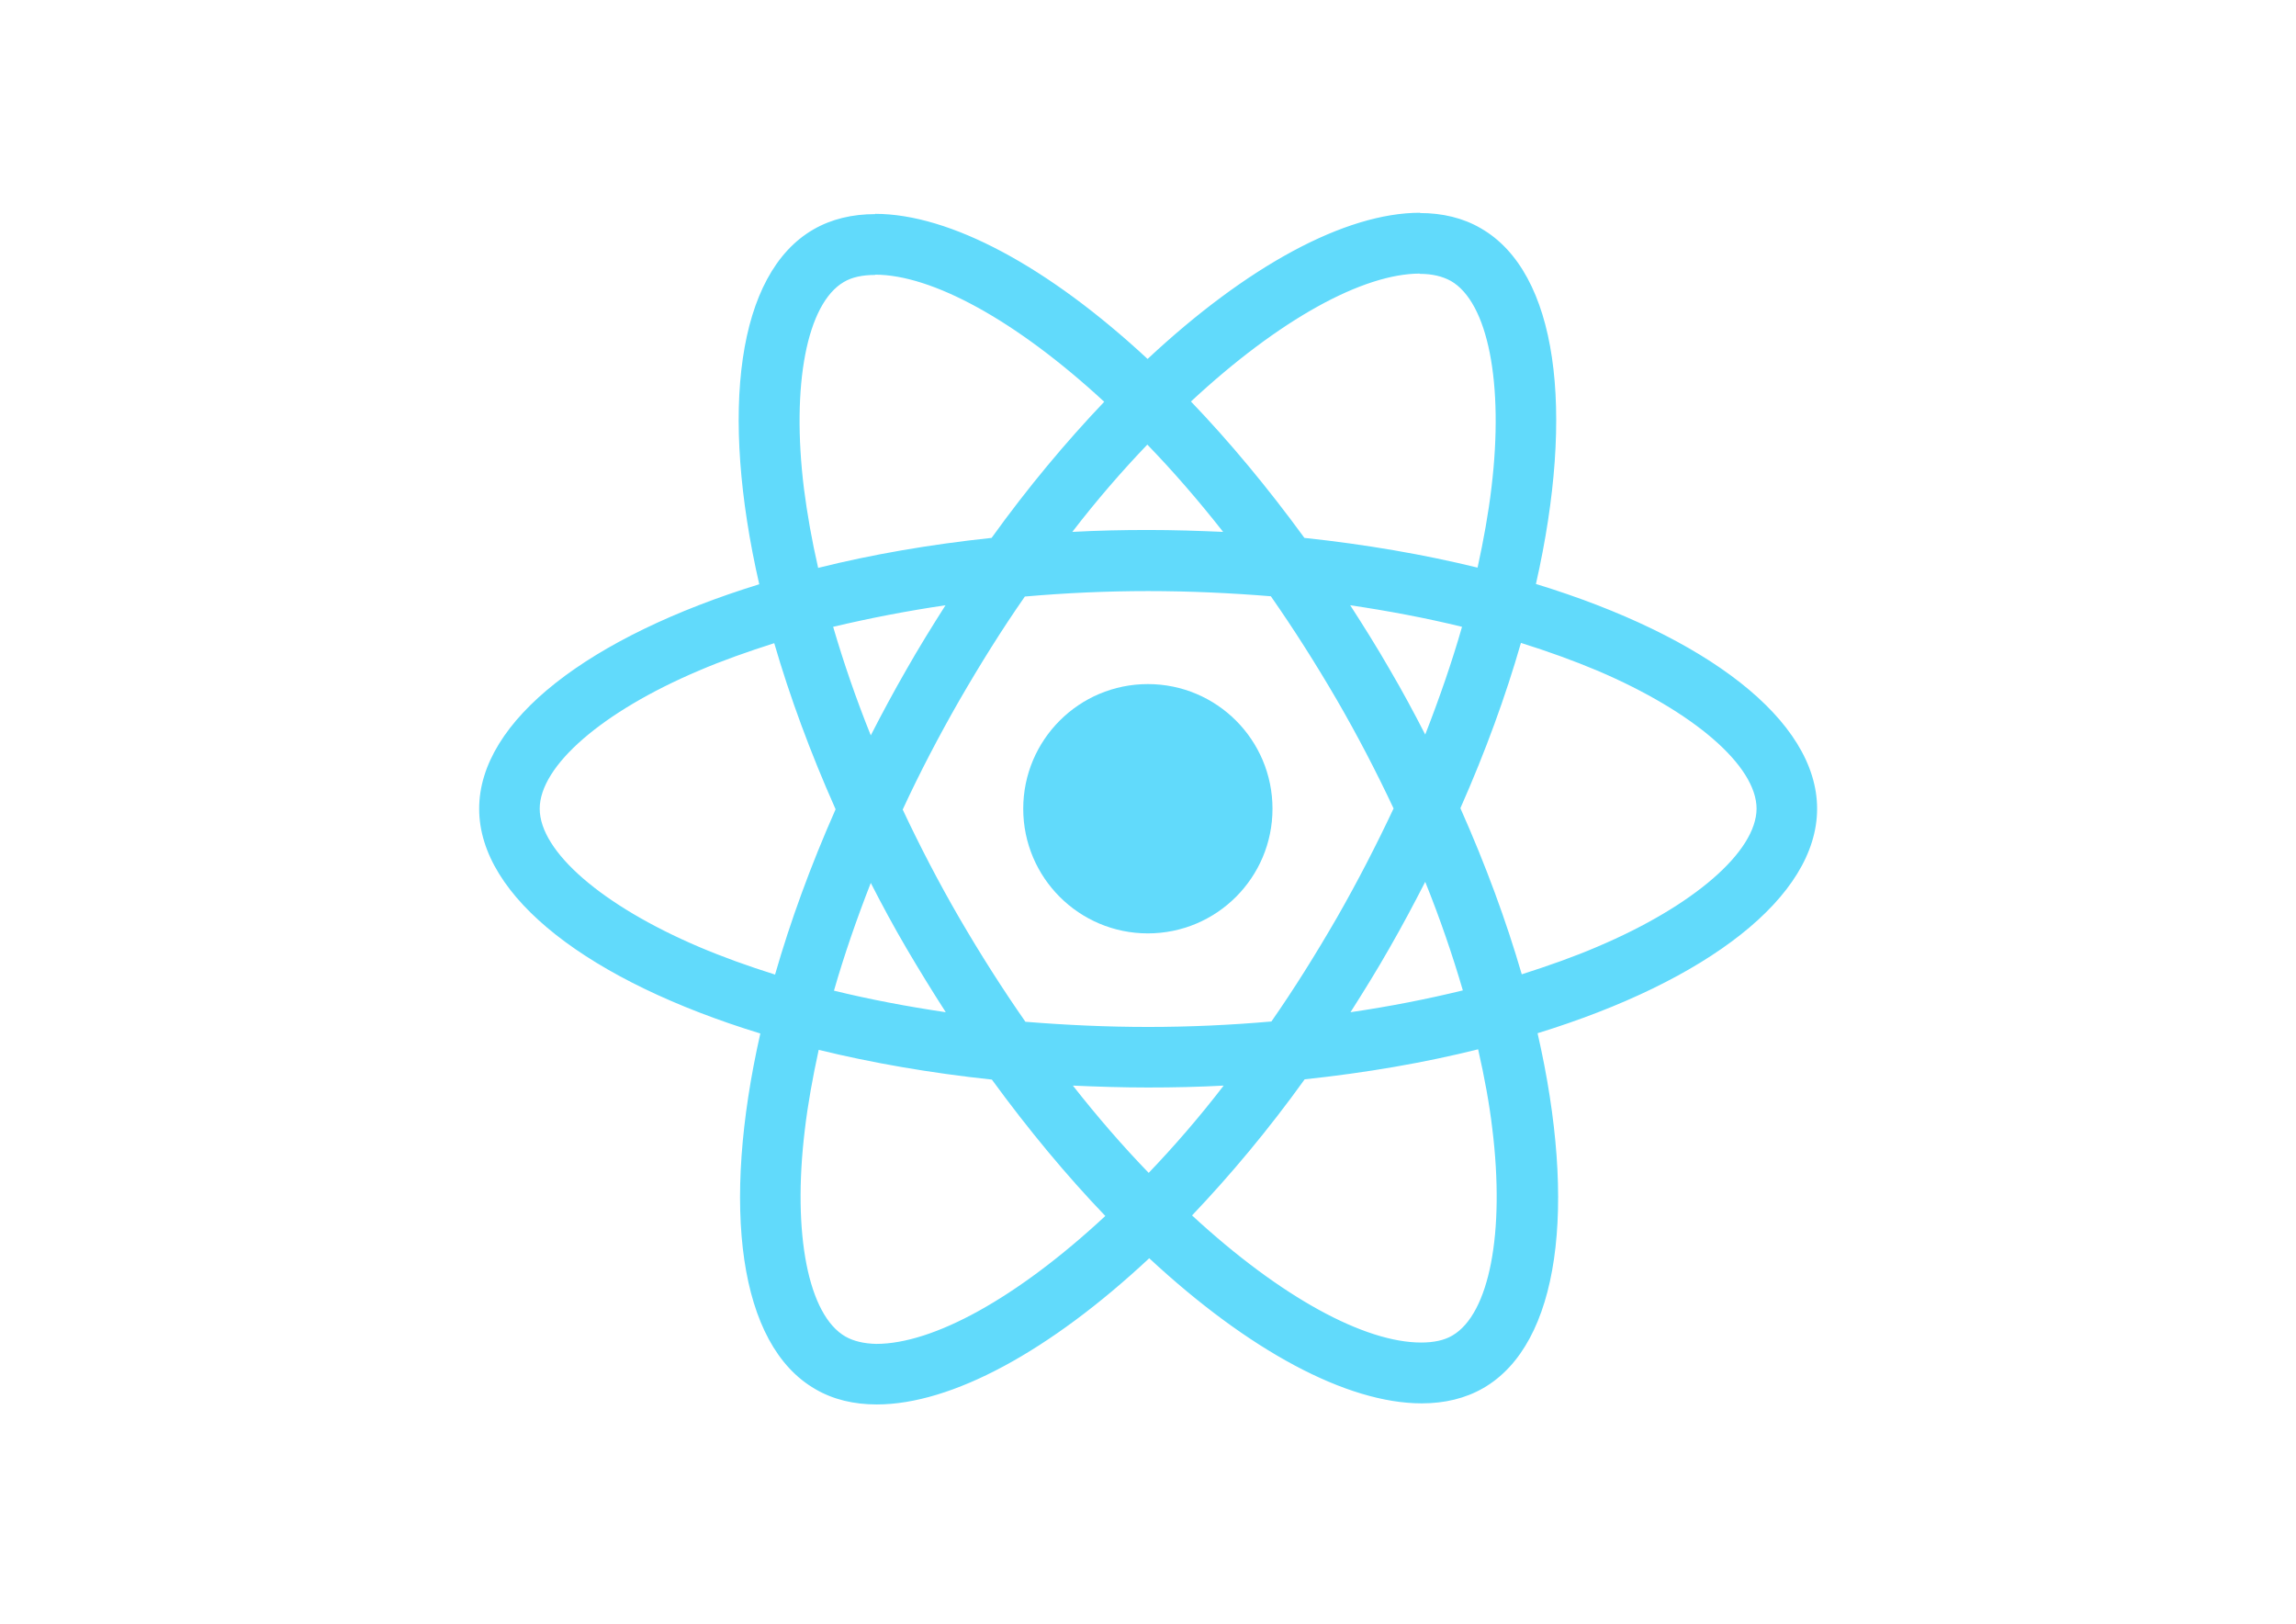
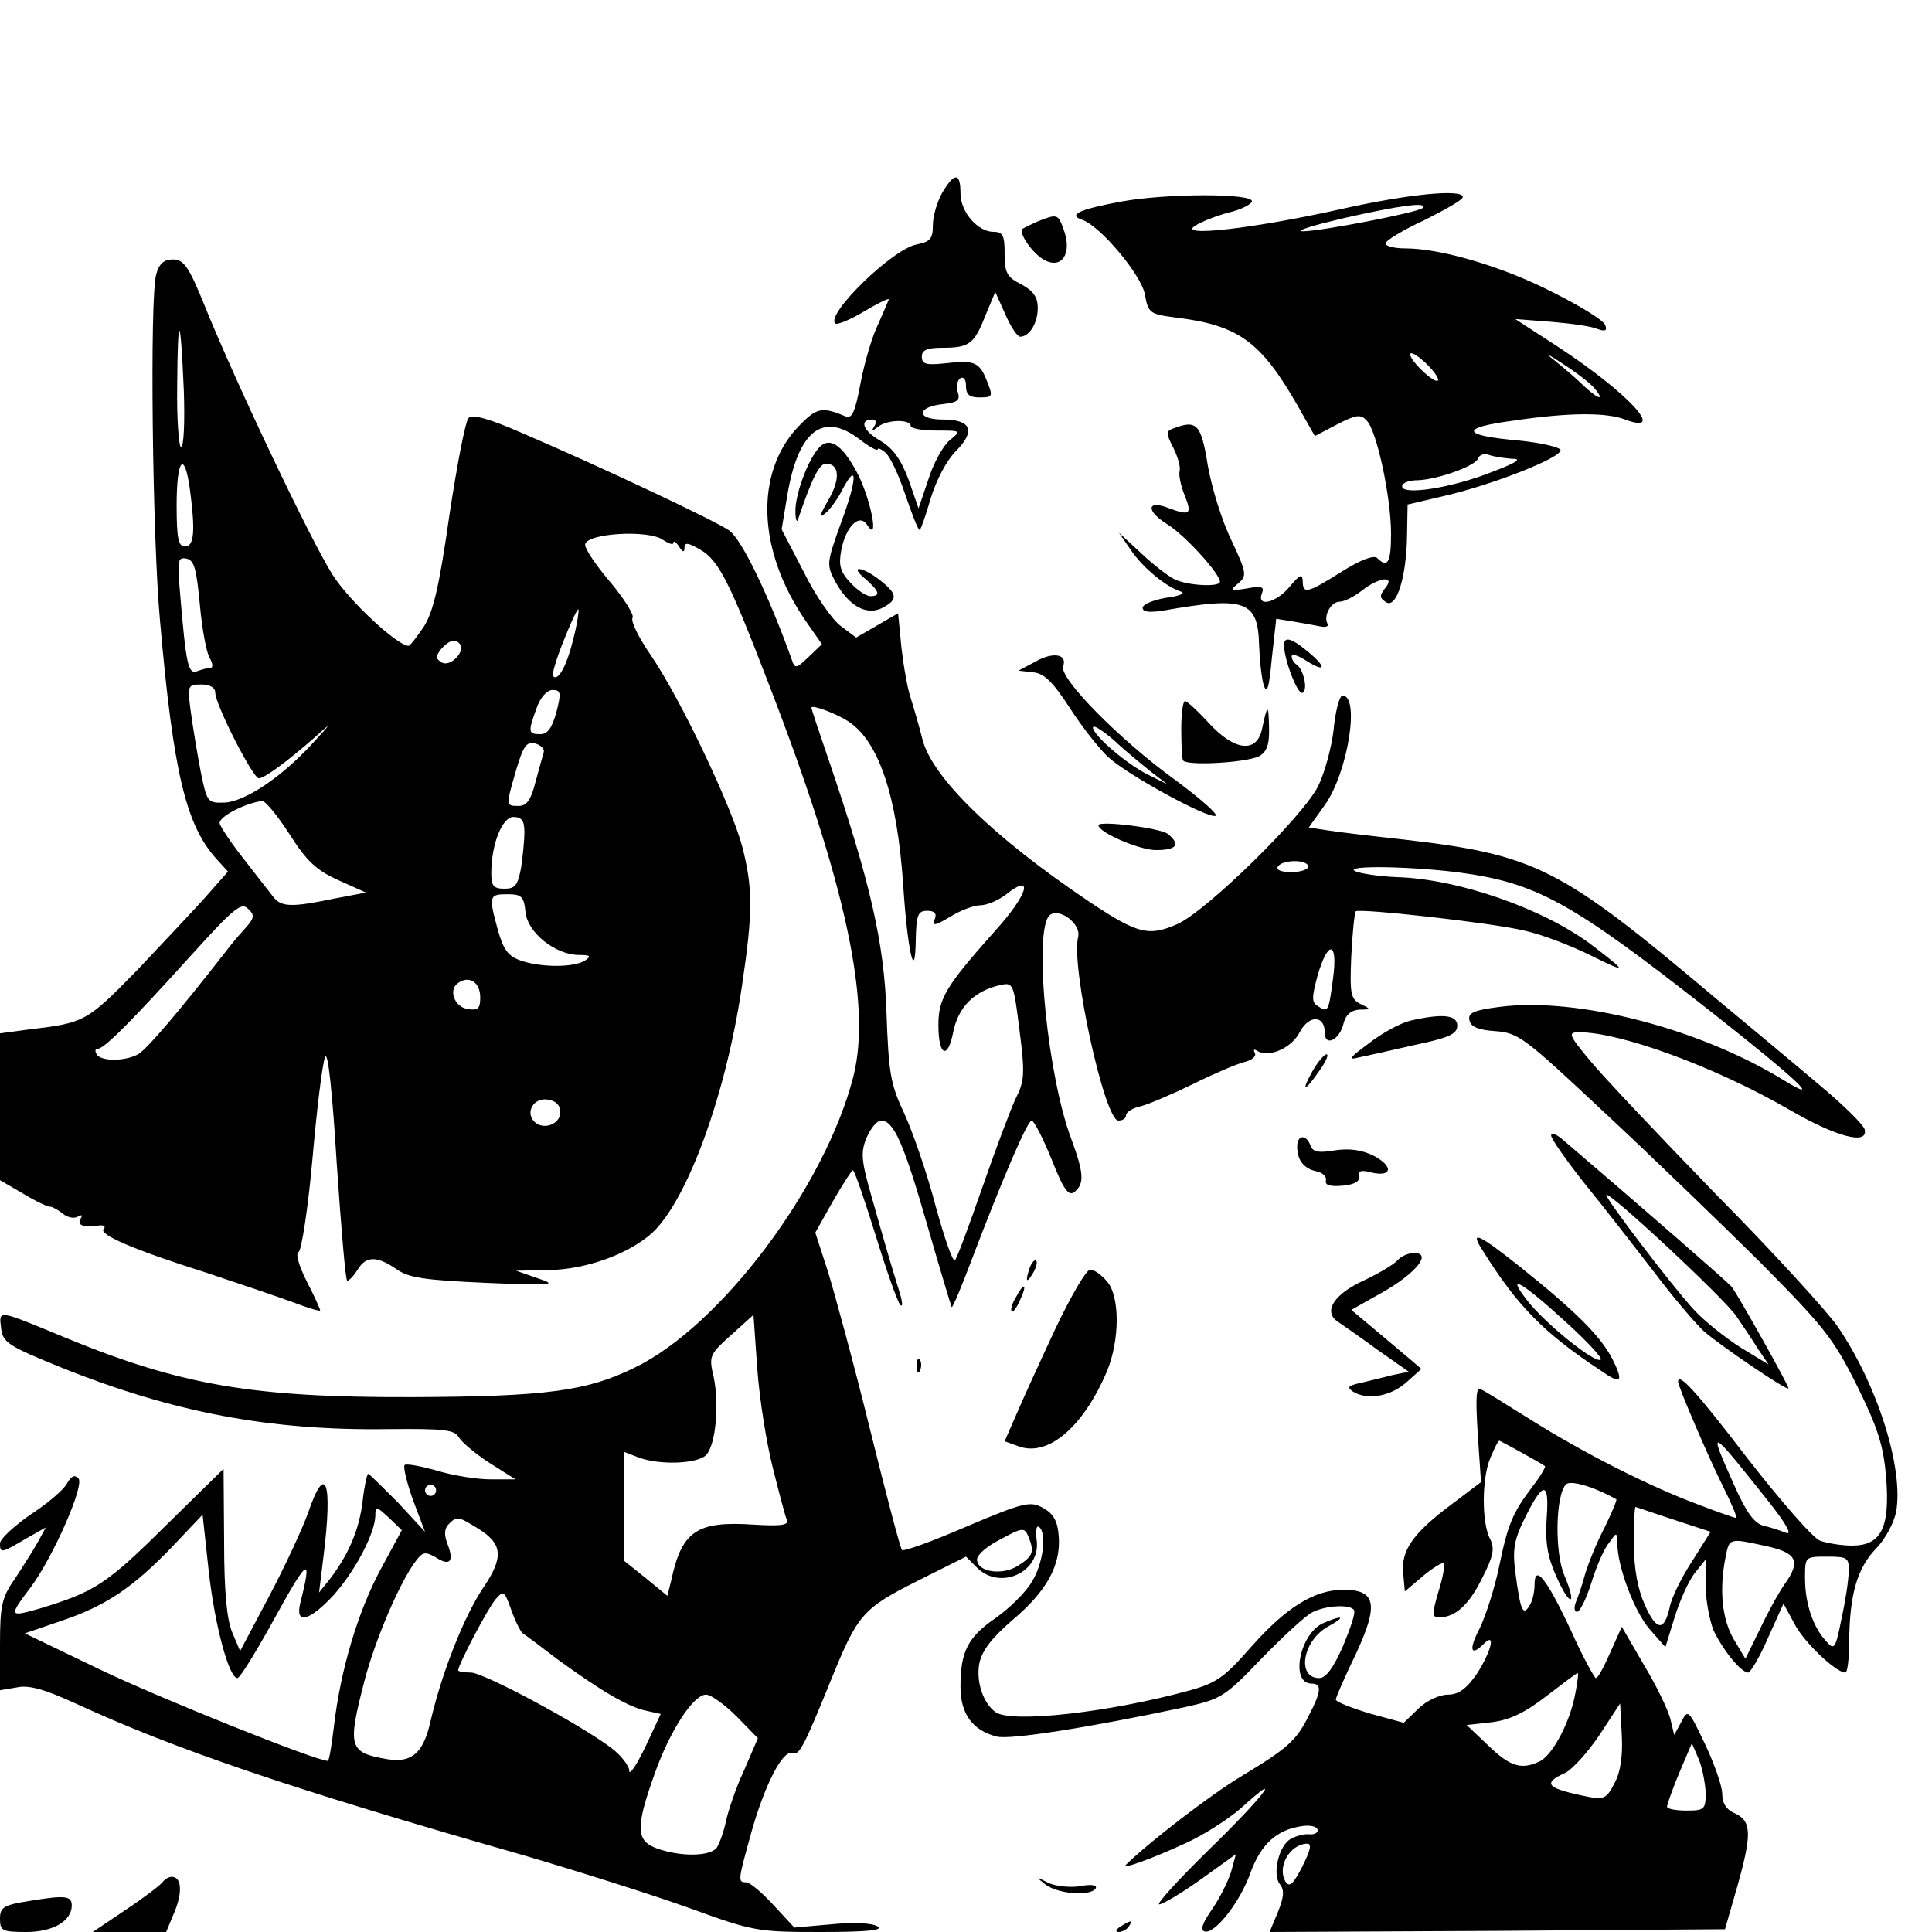
- <svg xmlns="http://www.w3.org/2000/svg" viewBox="0 0 841.9 595.3">
-   <g fill="#61DAFB">
-     <path d="M666.3 296.5c0-32.5-40.7-63.3-103.1-82.4 14.4-63.6 8-114.2-20.2-130.4-6.5-3.8-14.1-5.6-22.4-5.6v22.3c4.6 0 8.3.9 11.4 2.6 13.6 7.8 19.5 37.5 14.9 75.7-1.1 9.4-2.9 19.3-5.1 29.4-19.6-4.8-41-8.5-63.5-10.9-13.5-18.5-27.5-35.3-41.6-50 32.6-30.3 63.2-46.9 84-46.9V78c-27.5 0-63.5 19.6-99.9 53.6-36.4-33.8-72.4-53.2-99.9-53.2v22.3c20.7 0 51.4 16.5 84 46.6-14 14.7-28 31.4-41.3 49.9-22.6 2.4-44 6.1-63.6 11-2.3-10-4-19.7-5.2-29-4.7-38.2 1.1-67.9 14.6-75.8 3-1.8 6.9-2.6 11.5-2.6V78.5c-8.4 0-16 1.8-22.6 5.6-28.1 16.2-34.4 66.7-19.9 130.1-62.2 19.2-102.7 49.9-102.7 82.3 0 32.5 40.7 63.3 103.1 82.4-14.4 63.6-8 114.2 20.2 130.4 6.5 3.8 14.1 5.6 22.5 5.6 27.5 0 63.5-19.6 99.9-53.6 36.4 33.8 72.4 53.2 99.9 53.2 8.4 0 16-1.8 22.6-5.6 28.1-16.2 34.4-66.7 19.9-130.1 62-19.1 102.5-49.9 102.5-82.3zm-130.2-66.7c-3.7 12.9-8.3 26.2-13.5 39.5-4.1-8-8.4-16-13.1-24-4.6-8-9.5-15.8-14.4-23.4 14.2 2.1 27.9 4.7 41 7.9zm-45.8 106.5c-7.8 13.5-15.8 26.3-24.1 38.2-14.9 1.3-30 2-45.2 2-15.1 0-30.2-.7-45-1.9-8.3-11.9-16.4-24.6-24.2-38-7.6-13.1-14.5-26.4-20.8-39.8 6.2-13.4 13.2-26.8 20.7-39.9 7.8-13.5 15.8-26.3 24.1-38.2 14.9-1.3 30-2 45.2-2 15.1 0 30.2.7 45 1.9 8.3 11.9 16.4 24.6 24.2 38 7.6 13.1 14.5 26.4 20.8 39.8-6.3 13.4-13.2 26.8-20.7 39.9zm32.3-13c5.4 13.4 10 26.8 13.8 39.8-13.1 3.2-26.9 5.9-41.2 8 4.9-7.7 9.8-15.6 14.4-23.7 4.6-8 8.9-16.1 13-24.1zM421.2 430c-9.3-9.6-18.6-20.3-27.8-32 9 .4 18.2.7 27.5.7 9.4 0 18.7-.2 27.8-.7-9 11.7-18.3 22.4-27.5 32zm-74.4-58.9c-14.2-2.1-27.9-4.7-41-7.9 3.7-12.9 8.3-26.2 13.5-39.5 4.1 8 8.4 16 13.1 24 4.7 8 9.5 15.8 14.4 23.4zM420.7 163c9.3 9.6 18.6 20.3 27.8 32-9-.4-18.2-.7-27.5-.7-9.4 0-18.7.2-27.8.7 9-11.7 18.3-22.4 27.5-32zm-74 58.9c-4.9 7.7-9.8 15.6-14.4 23.7-4.6 8-8.9 16-13 24-5.4-13.4-10-26.8-13.8-39.8 13.1-3.1 26.9-5.8 41.2-7.9zm-90.5 125.2c-35.4-15.1-58.3-34.9-58.3-50.6 0-15.7 22.9-35.6 58.3-50.6 8.6-3.7 18-7 27.7-10.1 5.7 19.6 13.2 40 22.5 60.9-9.2 20.8-16.6 41.1-22.2 60.6-9.9-3.1-19.3-6.5-28-10.2zM310 490c-13.6-7.8-19.5-37.5-14.9-75.7 1.1-9.4 2.9-19.3 5.1-29.4 19.6 4.8 41 8.5 63.5 10.9 13.5 18.5 27.5 35.3 41.6 50-32.6 30.3-63.2 46.9-84 46.9-4.5-.1-8.3-1-11.3-2.7zm237.2-76.2c4.7 38.2-1.1 67.9-14.6 75.8-3 1.8-6.9 2.6-11.5 2.6-20.7 0-51.4-16.5-84-46.6 14-14.7 28-31.4 41.3-49.9 22.6-2.4 44-6.1 63.6-11 2.3 10.1 4.1 19.8 5.2 29.1zm38.5-66.7c-8.6 3.7-18 7-27.7 10.1-5.7-19.6-13.2-40-22.5-60.9 9.2-20.8 16.6-41.1 22.2-60.6 9.9 3.1 19.3 6.5 28.1 10.2 35.4 15.1 58.3 34.9 58.3 50.6-.1 15.7-23 35.6-58.4 50.6zM320.8 78.4z" />
-     <circle cx="420.9" cy="296.5" r="45.7" />
-     <path d="M520.5 78.1z" />
+ <svg xmlns="http://www.w3.org/2000/svg" version="1.0" width="350pt" height="350pt" viewBox="0 0 350 350" preserveAspectRatio="xMidYMid meet">
+   <g transform="translate(0,350) scale(0.1,-0.1)" fill="#000000" stroke="none">
+     <path d="M1707 3151 c-9 -16 -17 -42 -17 -59 0 -25 -5 -30 -30 -35 -44 -9 -164 -126 -147 -143 3 -3 26 6 51 21 25 15 46 25 46 23 0 -2 -9 -22 -19 -45 -11 -22 -25 -70 -32 -107 -10 -54 -16 -66 -28 -60 -43 18 -52 15 -85 -19 -79 -84 -74 -224 13 -351 l30 -43 -24 -23 c-23 -22 -25 -22 -31 -4 -40 112 -90 217 -113 233 -28 19 -232 115 -374 176 -59 26 -91 35 -98 28 -6 -6 -21 -85 -35 -177 -18 -127 -29 -174 -46 -201 -13 -19 -25 -35 -28 -35 -21 1 -107 81 -137 128 -38 59 -174 344 -233 490 -28 69 -37 82 -57 82 -16 0 -25 -8 -30 -27 -12 -41 -7 -480 7 -629 24 -274 47 -370 103 -431 l20 -22 -38 -43 c-21 -24 -78 -84 -126 -135 -92 -94 -95 -96 -197 -108 l-52 -7 0 -133 0 -133 43 -25 c23 -14 45 -24 48 -23 3 0 13 -5 22 -12 9 -8 22 -10 28 -6 8 4 9 3 5 -4 -7 -12 5 -16 34 -12 8 1 12 -2 8 -6 -11 -10 54 -38 187 -80 60 -20 131 -44 158 -54 26 -10 47 -16 47 -14 0 3 -11 27 -25 54 -14 28 -20 50 -14 52 5 2 17 78 25 168 8 91 18 174 23 185 5 12 13 -61 21 -192 8 -117 16 -213 19 -213 4 0 12 9 19 20 15 25 35 25 70 1 22 -16 51 -20 162 -25 122 -5 131 -4 95 8 l-40 14 57 1 c70 1 146 29 189 67 64 59 134 250 163 447 20 134 20 177 1 252 -19 73 -112 269 -166 348 -22 32 -37 62 -33 68 3 5 -15 34 -40 64 -25 29 -46 60 -46 68 0 21 115 28 141 9 11 -7 19 -10 19 -5 0 4 5 1 10 -7 7 -11 10 -11 10 -2 0 10 7 9 29 -4 33 -19 53 -59 124 -244 140 -362 186 -579 153 -710 -51 -200 -241 -453 -397 -528 -86 -42 -159 -52 -400 -53 -289 -1 -420 21 -629 107 -126 52 -122 52 -118 18 3 -26 12 -32 108 -71 204 -82 379 -115 593 -112 104 1 121 -1 129 -16 6 -9 31 -30 56 -46 l46 -29 -45 0 c-25 0 -69 7 -98 16 -29 8 -55 13 -58 10 -3 -3 4 -32 15 -63 l22 -58 -49 53 c-28 28 -52 52 -54 52 -2 0 -7 -22 -10 -49 -6 -52 -26 -98 -59 -141 l-20 -25 8 65 c17 136 4 173 -28 79 -10 -28 -41 -95 -70 -150 l-53 -100 -14 33 c-10 23 -15 74 -15 165 l-1 132 -106 -104 c-106 -105 -128 -119 -227 -149 -56 -16 -57 -15 -16 39 40 54 98 185 86 197 -7 7 -13 4 -21 -10 -6 -11 -35 -36 -66 -56 -30 -21 -55 -44 -55 -52 0 -18 2 -18 46 8 l37 21 -13 -24 c-7 -13 -26 -43 -41 -66 -26 -37 -29 -50 -29 -124 l0 -81 30 5 c22 5 50 -3 107 -29 180 -83 388 -154 808 -274 99 -29 235 -72 302 -96 118 -43 125 -44 240 -44 83 0 114 3 103 10 -9 6 -42 8 -83 4 l-68 -6 -38 41 c-21 23 -43 41 -49 41 -16 0 -15 3 9 90 24 86 57 150 74 144 13 -5 21 11 71 134 48 118 57 128 156 178 l88 44 20 -20 c42 -42 116 -8 108 50 -2 16 -1 27 4 24 15 -10 8 -67 -13 -100 -11 -19 -41 -48 -65 -65 -51 -35 -64 -61 -64 -125 0 -49 22 -79 66 -90 24 -6 165 16 339 53 67 15 73 18 140 88 39 40 80 78 92 84 25 13 70 15 76 4 3 -5 -7 -34 -20 -65 -17 -39 -31 -58 -43 -58 -42 0 -30 69 17 94 33 18 25 21 -11 5 -42 -20 -59 -109 -20 -109 19 0 18 -14 -5 -58 -23 -46 -38 -59 -124 -111 -53 -32 -163 -116 -207 -159 -10 -10 47 11 106 38 34 15 80 45 103 65 81 74 39 19 -60 -77 -55 -54 -95 -98 -89 -98 6 0 40 20 75 45 l64 46 -9 -33 c-6 -18 -21 -48 -35 -68 -16 -23 -21 -36 -13 -39 18 -6 65 53 84 108 19 51 48 77 94 83 14 2 26 -1 27 -7 1 -5 -6 -9 -15 -8 -9 1 -24 -3 -33 -8 -22 -11 -35 -65 -20 -83 8 -10 7 -23 -4 -50 l-15 -36 412 2 413 3 23 80 c26 93 25 116 -5 130 -15 6 -23 18 -23 35 0 14 -14 54 -31 90 -30 63 -31 64 -43 41 l-13 -24 -7 29 c-4 16 -25 60 -48 98 l-40 69 -21 -47 c-11 -25 -22 -46 -26 -46 -3 1 -24 39 -45 86 -44 94 -66 122 -66 83 0 -13 -4 -31 -10 -39 -11 -18 -16 -7 -25 63 -5 38 -2 57 15 92 35 72 47 74 42 6 -3 -44 1 -70 17 -106 25 -57 39 -56 15 1 -18 42 -16 146 3 165 8 8 50 -4 91 -27 2 -1 -8 -24 -21 -51 -14 -26 -29 -64 -35 -83 -5 -19 -13 -43 -17 -52 -4 -10 -3 -18 2 -18 5 0 17 24 26 53 9 29 23 62 32 72 14 20 14 20 15 -1 0 -43 32 -126 59 -156 l28 -32 17 55 c9 29 25 65 36 79 l20 25 0 -48 c0 -26 7 -62 14 -80 17 -36 50 -77 63 -77 4 0 21 28 36 63 l28 62 20 -37 c17 -33 75 -88 92 -88 4 0 7 26 7 58 1 83 14 130 48 166 17 17 33 47 37 67 14 78 -33 229 -106 336 -18 26 -116 134 -219 238 -102 105 -205 214 -229 243 -40 48 -41 52 -20 52 75 0 247 -63 380 -140 86 -50 144 -65 137 -36 -2 8 -37 43 -79 78 -41 35 -129 108 -195 163 -279 235 -322 257 -569 285 -55 6 -114 13 -132 16 l-32 5 30 42 c41 59 63 197 31 197 -5 0 -13 -28 -16 -62 -4 -34 -17 -80 -28 -102 -28 -56 -203 -227 -255 -250 -52 -23 -72 -18 -159 40 -173 116 -286 226 -303 295 -6 24 -16 58 -21 74 -6 17 -13 58 -17 92 l-6 62 -38 -22 -38 -22 -28 21 c-15 11 -46 55 -67 98 l-40 77 11 66 c20 113 64 147 129 98 18 -14 34 -23 34 -19 0 3 6 1 14 -6 8 -6 24 -40 36 -76 12 -35 23 -64 26 -64 2 0 11 26 20 57 10 33 29 69 45 85 37 37 29 58 -23 58 -49 0 -48 23 1 28 26 3 31 7 26 22 -3 10 -1 21 5 25 6 3 10 -3 10 -14 0 -16 6 -21 25 -21 23 0 24 2 14 27 -14 37 -23 41 -75 35 -36 -4 -44 -2 -44 12 0 12 10 16 38 16 48 0 57 7 77 58 l18 43 18 -40 c10 -23 22 -41 27 -41 17 0 32 25 32 52 0 20 -8 31 -30 43 -26 13 -30 21 -30 55 0 33 -3 40 -20 40 -29 0 -60 36 -60 70 0 38 -11 38 -33 1z m-1374 -358 c2 -57 0 -103 -5 -103 -4 0 -8 51 -7 113 1 134 6 130 12 -10z m1251 -65 c-6 -10 -5 -10 7 -1 16 13 59 14 59 1 0 -4 21 -8 46 -8 46 0 46 0 24 -18 -11 -9 -29 -41 -38 -70 l-18 -53 -18 52 c-14 37 -28 57 -52 71 -31 18 -38 38 -13 38 6 0 7 -6 3 -12z m-1240 -114 c10 -76 8 -104 -9 -104 -12 0 -15 15 -15 75 0 84 14 100 24 29z m18 -209 c4 -44 12 -88 18 -97 6 -11 6 -18 1 -18 -5 0 -16 -3 -24 -6 -16 -6 -20 11 -31 144 -5 57 -4 63 12 60 14 -3 18 -19 24 -83z m677 -61 c-12 -50 -28 -79 -37 -69 -3 2 6 32 19 64 13 33 25 59 27 57 1 -2 -2 -25 -9 -52z m-205 -12 c8 -14 -19 -41 -34 -32 -11 7 -11 11 -1 24 15 17 27 20 35 8z m-444 -87 c0 -21 68 -155 79 -155 10 0 52 31 101 74 32 29 32 28 -5 -12 -55 -60 -121 -104 -158 -106 -31 -1 -32 1 -43 54 -6 31 -14 79 -18 108 -7 51 -6 52 19 52 16 0 25 -6 25 -15z m618 -35 c-8 -29 -16 -40 -29 -40 -22 0 -23 3 -7 47 7 20 19 33 29 33 15 0 16 -5 7 -40z m529 -17 c55 -36 88 -135 99 -293 8 -124 22 -184 23 -102 1 45 4 52 21 52 13 0 18 -5 13 -16 -4 -12 1 -11 28 5 19 12 44 21 55 21 12 0 33 9 47 20 51 40 39 -1 -20 -66 -90 -101 -103 -123 -103 -171 0 -56 17 -64 27 -12 9 44 37 73 83 84 26 6 26 5 37 -82 10 -78 9 -92 -7 -123 -9 -19 -36 -91 -60 -160 -24 -69 -46 -129 -50 -133 -4 -4 -19 40 -35 98 -15 58 -41 133 -56 166 -26 55 -29 74 -33 183 -4 127 -29 237 -105 460 -17 50 -31 91 -31 94 0 6 44 -10 67 -25z m-552 -56 c-2 -7 -9 -31 -15 -54 -8 -32 -16 -43 -30 -43 -24 0 -24 -1 -5 65 13 44 19 52 35 48 10 -3 17 -10 15 -16z m-460 -149 c31 -49 49 -65 89 -83 l49 -22 -58 -11 c-76 -16 -95 -15 -109 2 -6 8 -30 38 -53 68 -23 29 -43 59 -45 66 -3 12 46 37 77 41 6 0 28 -27 50 -61z m425 5 c0 -16 -3 -45 -6 -65 -6 -32 -11 -38 -30 -38 -20 0 -24 5 -24 28 0 53 20 102 40 102 15 0 20 -7 20 -27z m1420 -63 c0 -5 -14 -10 -31 -10 -17 0 -28 4 -24 10 3 6 17 10 31 10 13 0 24 -4 24 -10z m269 -10 c144 -19 204 -51 466 -257 152 -120 200 -165 125 -119 -152 93 -372 150 -513 132 -47 -6 -58 -11 -55 -24 2 -12 16 -18 47 -20 42 -3 53 -12 195 -145 83 -77 210 -200 282 -271 118 -119 135 -140 178 -226 38 -77 48 -108 53 -167 7 -91 -9 -123 -62 -123 -18 0 -44 4 -58 9 -13 5 -72 73 -132 150 -91 119 -125 156 -125 138 0 -9 56 -139 81 -189 16 -32 27 -58 24 -58 -2 0 -34 11 -70 25 -86 32 -205 92 -302 153 -43 27 -83 52 -90 55 -9 6 -10 -14 -6 -80 l6 -88 -53 -40 c-71 -53 -92 -84 -88 -125 l3 -33 33 28 c18 15 35 25 37 23 3 -3 -1 -26 -9 -51 -12 -41 -12 -47 1 -47 29 0 54 22 78 71 20 39 23 53 15 70 -16 28 -16 111 0 148 7 17 14 31 16 31 2 0 73 -39 83 -46 1 -2 -8 -18 -22 -36 -37 -49 -45 -68 -61 -145 -8 -39 -24 -89 -35 -112 -21 -40 -17 -53 7 -29 23 23 13 -15 -13 -55 -19 -27 -33 -37 -52 -37 -15 0 -39 -11 -53 -25 l-27 -26 -62 17 c-33 10 -61 21 -61 25 0 4 16 41 36 82 42 90 37 117 -22 117 -53 0 -104 -32 -167 -103 -49 -56 -63 -66 -114 -80 -143 -39 -319 -59 -349 -39 -22 15 -36 54 -30 88 5 24 22 46 60 79 63 53 88 100 84 152 -2 28 -10 41 -28 51 -23 13 -34 11 -138 -33 -62 -27 -115 -46 -118 -43 -3 3 -29 102 -58 219 -29 118 -64 246 -76 285 l-23 71 32 57 c18 31 34 56 36 56 3 0 21 -53 41 -117 20 -65 40 -122 45 -127 5 -5 4 6 -2 25 -14 45 -24 79 -50 171 -19 66 -20 81 -9 107 7 17 19 31 26 31 23 0 41 -40 84 -190 23 -80 43 -146 44 -148 2 -1 18 37 36 85 54 142 101 253 109 253 4 0 20 -31 36 -70 22 -56 31 -68 42 -59 18 15 16 35 -6 95 -42 110 -68 362 -42 403 14 21 61 -11 54 -37 -13 -52 48 -332 73 -332 8 0 14 4 14 10 0 5 12 13 27 16 15 4 57 22 94 40 36 18 78 36 93 40 14 3 23 11 19 17 -3 6 -1 7 5 3 21 -13 63 6 77 35 17 31 45 30 45 -2 0 -26 27 -13 34 17 4 16 14 24 29 25 21 0 21 1 2 10 -18 9 -20 18 -17 87 2 42 6 79 8 81 6 6 249 -21 306 -35 32 -7 86 -28 120 -45 67 -33 67 -31 3 18 -88 67 -244 121 -355 124 -25 1 -56 5 -70 9 -39 12 79 12 179 0z m-1687 -72 c3 -37 54 -78 97 -78 20 0 23 -2 11 -10 -20 -13 -80 -13 -117 0 -23 8 -31 20 -41 55 -17 62 -16 65 17 65 26 0 30 -4 33 -32z m-508 -30 c-12 -13 -26 -30 -32 -38 -89 -114 -146 -181 -162 -190 -24 -13 -67 -13 -75 0 -3 6 -3 10 2 10 12 0 65 54 168 168 78 86 92 98 104 86 13 -12 12 -17 -5 -36z m1971 -90 c-8 -61 -9 -63 -27 -51 -12 7 -12 15 -1 56 19 65 37 62 28 -5z m-1545 -35 c0 -20 -4 -24 -22 -21 -25 3 -37 36 -17 48 20 13 39 0 39 -27z m145 -208 c0 -22 -31 -33 -47 -17 -17 17 -1 44 24 40 15 -2 23 -10 23 -23z m385 -644 c11 -44 22 -86 25 -93 5 -11 -7 -13 -60 -10 -103 7 -130 -12 -149 -101 l-7 -28 -39 32 -40 32 0 98 0 99 26 -10 c39 -15 110 -12 124 5 17 20 23 91 13 140 -9 38 -8 41 31 76 l41 37 7 -99 c4 -55 17 -135 28 -178z m1807 -65 c29 -37 40 -57 29 -53 -10 4 -28 10 -41 13 -17 4 -32 25 -54 75 -48 107 -45 105 66 -35z m-2417 24 c0 -5 -4 -10 -10 -10 -5 0 -10 5 -10 10 0 6 5 10 10 10 6 0 10 -4 10 -10z m-101 -144 c-41 -77 -72 -181 -84 -283 -4 -35 -9 -63 -11 -63 -22 0 -308 115 -414 166 l-135 65 67 23 c80 27 129 60 201 135 l54 57 11 -101 c11 -100 37 -195 52 -195 5 0 36 51 70 113 58 105 66 110 44 23 -10 -40 17 -33 61 15 39 44 74 111 75 143 0 18 1 18 24 -3 l24 -23 -39 -72z m2343 91 l67 -22 -34 -54 c-19 -29 -37 -66 -40 -82 -10 -45 -24 -44 -45 3 -13 29 -20 65 -20 111 0 37 1 67 3 67 1 0 32 -11 69 -23z m-2166 -16 c45 -28 47 -52 9 -108 -34 -51 -74 -151 -95 -241 -13 -58 -34 -76 -78 -69 -70 12 -73 21 -42 141 19 74 65 182 94 219 12 16 17 16 35 6 26 -17 34 -8 22 23 -7 18 -6 29 2 37 15 15 17 14 53 -8z m998 -17 c10 -26 7 -33 -19 -50 -29 -19 -75 -12 -75 11 0 8 17 23 38 34 46 25 48 25 56 5z m1336 -15 c55 -12 63 -27 33 -69 -10 -14 -30 -50 -44 -80 l-27 -55 -21 35 c-21 36 -27 89 -15 149 7 35 6 35 74 20z m149 -46 c0 -16 -6 -54 -13 -86 -11 -55 -13 -57 -28 -40 -24 26 -38 69 -38 114 0 39 0 39 40 39 37 0 40 -2 39 -27z m-2402 -112 c5 -3 33 -24 63 -47 77 -56 127 -86 160 -93 l27 -6 -28 -60 c-16 -33 -29 -52 -29 -43 0 9 -15 28 -32 41 -58 44 -232 137 -255 137 -13 0 -23 2 -23 4 0 10 54 113 68 129 14 16 16 15 28 -19 7 -20 17 -40 21 -43z m1907 -108 c-9 -51 -40 -110 -63 -123 -34 -17 -55 -11 -95 28 l-39 37 45 5 c33 4 60 17 99 47 30 23 55 42 57 42 2 1 0 -16 -4 -36z m-1519 -43 l38 -39 -25 -58 c-15 -32 -29 -74 -33 -93 -4 -19 -12 -41 -17 -48 -13 -15 -64 -16 -107 -1 -39 14 -40 37 -6 133 28 80 71 146 94 146 9 0 34 -18 56 -40z m1590 -120 c-14 -28 -20 -31 -48 -25 -75 15 -84 24 -42 43 13 6 41 37 62 68 l38 58 3 -57 c2 -37 -2 -67 -13 -87z m165 -17 c0 -31 -2 -33 -35 -33 -19 0 -35 3 -35 7 0 4 10 32 22 61 l23 54 12 -28 c7 -16 12 -44 13 -61z m-731 -135 c-16 -31 -23 -38 -30 -27 -16 26 7 68 39 69 9 0 6 -12 -9 -42z" />
+     <path d="M2555 1651 c-17 -4 -51 -22 -75 -41 -34 -25 -39 -31 -20 -26 14 3 60 13 103 23 62 13 77 20 77 35 0 20 -28 22 -85 9z" />
+     <path d="M2378 1560 c-22 -39 -15 -39 12 0 12 17 18 30 13 30 -4 0 -16 -14 -25 -30z" />
+     <path d="M2810 1443 c0 -6 28 -46 63 -90 35 -43 90 -114 124 -158 33 -44 74 -92 89 -106 28 -25 154 -111 154 -104 0 6 -92 170 -103 184 -9 10 -152 135 -309 269 -10 8 -18 10 -18 5z m336 -328 c11 -16 29 -43 39 -59 l19 -28 -51 31 c-28 18 -66 48 -85 69 -42 46 -158 199 -158 207 0 12 216 -189 236 -220z" />
+     <path d="M2350 1423 c0 -25 12 -40 35 -45 11 -2 19 -10 17 -17 -2 -8 8 -11 30 -9 22 2 32 8 30 17 -2 10 4 12 22 7 38 -9 41 11 5 30 -22 11 -44 14 -71 10 -29 -5 -40 -3 -44 9 -8 21 -24 19 -24 -2z" />
+     <path d="M2687 1233 c62 -99 110 -148 213 -216 37 -26 42 -21 21 21 -22 42 -65 85 -166 166 -78 62 -94 69 -68 29z m153 -131 c36 -33 63 -62 60 -65 -9 -9 -103 67 -134 108 -39 50 -10 34 74 -43z" />
+     <path d="M2532 1217 c-6 -7 -34 -24 -62 -37 -54 -25 -73 -56 -47 -74 9 -6 42 -29 72 -51 l57 -40 -29 -6 c-15 -4 -41 -10 -57 -14 -23 -5 -27 -8 -15 -16 26 -16 67 -9 96 16 l28 25 -21 18 c-11 9 -39 33 -63 53 l-43 36 55 31 c62 35 92 72 59 72 -11 0 -24 -6 -30 -13z" />
+     <path d="M1866 1205 c-9 -26 -7 -32 5 -12 6 10 9 21 6 23 -2 3 -7 -2 -11 -11z" />
+     <path d="M1912 1093 c-28 -60 -60 -130 -71 -156 l-21 -48 25 -9 c53 -20 117 34 160 135 24 57 24 138 0 164 -10 12 -23 21 -30 21 -7 0 -35 -48 -63 -107z" />
+     <path d="M1840 1149 c-7 -11 -10 -23 -7 -25 2 -2 9 7 15 21 14 30 7 33 -8 4z" />
+     <path d="M1661 1024 c0 -11 3 -14 6 -6 3 7 2 16 -1 19 -3 4 -6 -2 -5 -13z" />
+     <path d="M2032 3135 c-76 -14 -98 -24 -72 -33 32 -10 107 -99 114 -135 6 -34 9 -36 54 -42 116 -14 156 -43 224 -162 l30 -53 40 21 c35 18 43 19 54 7 18 -18 44 -138 44 -205 0 -52 -6 -63 -25 -44 -6 6 -30 -3 -65 -25 -62 -39 -70 -41 -70 -16 -1 13 -5 11 -23 -10 -24 -30 -61 -39 -51 -13 5 12 0 14 -27 9 -31 -5 -32 -4 -16 9 16 14 16 18 -12 78 -17 34 -36 96 -43 136 -12 75 -20 83 -62 67 -14 -5 -14 -9 0 -36 8 -16 13 -35 11 -41 -2 -7 2 -27 9 -44 14 -35 10 -38 -30 -23 -39 15 -40 -6 -1 -30 31 -19 95 -89 95 -104 0 -10 -60 -7 -83 5 -12 6 -40 28 -61 48 l-39 36 22 -32 c22 -32 63 -66 91 -75 8 -3 -4 -8 -28 -11 -23 -4 -42 -12 -42 -18 0 -8 13 -9 38 -5 148 26 171 18 173 -63 1 -25 4 -57 8 -71 6 -19 10 -8 15 47 l8 72 31 -5 c18 -3 40 -7 50 -9 9 -2 15 1 12 5 -8 14 6 40 22 40 8 0 26 9 40 20 32 25 62 28 42 4 -10 -13 -10 -17 2 -25 19 -12 37 46 38 121 l1 56 68 16 c90 21 213 70 209 83 -2 5 -36 13 -76 17 -104 9 -108 23 -9 36 101 15 168 15 202 2 77 -29 6 48 -122 132 l-77 50 65 -5 c36 -3 73 -8 84 -13 14 -5 18 -3 14 7 -2 8 -44 34 -94 59 -91 47 -204 80 -268 80 -20 0 -36 4 -36 9 0 5 31 24 70 42 38 19 70 37 70 42 0 15 -98 6 -226 -23 -154 -34 -292 -50 -259 -29 11 7 38 18 61 24 22 5 41 15 42 20 3 15 -153 15 -236 0z m545 -12 c-9 -8 -184 -42 -217 -42 -14 1 20 11 75 24 102 23 153 30 142 18z m312 -327 c20 -24 5 -19 -22 7 -12 12 -36 32 -52 45 -17 13 -9 10 16 -7 25 -16 51 -36 58 -45z m-299 39 c13 -14 19 -25 13 -25 -5 0 -20 11 -33 25 -13 14 -19 25 -13 25 5 0 20 -11 33 -25z m148 -166 c20 0 12 -6 -35 -24 -73 -29 -163 -43 -163 -26 0 6 12 11 28 11 36 1 106 26 110 40 2 6 11 9 19 6 8 -3 27 -6 41 -7z" />
+     <path d="M1880 3099 c-13 -6 -26 -12 -28 -14 -7 -7 19 -45 40 -56 31 -17 50 11 36 52 -11 32 -12 32 -48 18z" />
+     <path d="M1482 2687 c-20 -24 -42 -85 -41 -114 0 -15 3 -21 5 -13 24 71 38 100 50 100 25 0 27 -28 4 -67 -15 -26 -17 -33 -5 -23 9 7 23 27 31 43 28 53 27 19 -2 -59 -27 -75 -27 -77 -10 -109 24 -43 56 -61 85 -46 28 15 27 25 -5 50 -33 26 -57 27 -26 2 25 -22 28 -31 9 -31 -8 0 -24 11 -36 24 -19 20 -22 32 -17 59 8 43 33 68 47 46 23 -36 6 50 -19 96 -28 52 -51 65 -70 42z" />
+     <path d="M2327 2337 c-6 -17 23 -98 33 -92 10 6 1 43 -11 51 -5 3 -9 10 -9 15 0 5 11 2 25 -7 39 -25 39 -12 0 19 -22 18 -35 23 -38 14z" />
+     <path d="M1875 2301 l-30 -16 27 -3 c20 -2 36 -18 67 -66 22 -34 53 -73 68 -87 34 -32 180 -112 195 -107 6 2 -27 31 -73 65 -101 73 -211 185 -203 206 8 22 -18 27 -51 8z m210 -199 l30 -23 -32 16 c-39 18 -103 73 -103 87 0 6 17 -5 38 -23 20 -19 51 -44 67 -57z" />
+     <path d="M2140 2180 c0 -27 1 -53 3 -57 3 -11 114 -5 138 7 14 8 19 21 18 53 -1 43 -3 42 -13 -5 -10 -43 -50 -38 -96 12 -20 22 -40 40 -43 40 -4 0 -7 -22 -7 -50z" />
+     <path d="M1990 2005 c0 -13 74 -45 104 -45 38 0 45 10 22 29 -13 11 -126 25 -126 16z" />
+     <path d="M295 91 c-3 -5 -33 -28 -66 -50 l-61 -41 66 0 67 0 15 36 c15 36 13 64 -5 64 -5 0 -12 -4 -16 -9z" />
+     <path d="M1894 86 c22 -17 81 -22 91 -7 3 6 -8 8 -28 4 -19 -3 -45 0 -58 6 -23 12 -23 11 -5 -3z" />
+     <path d="M58 57 c-52 -8 -58 -12 -58 -33 0 -22 4 -24 48 -24 48 0 82 20 82 48 0 17 -11 19 -72 9z" />
+     <path d="M2030 10 c-9 -6 -10 -10 -3 -10 6 0 15 5 18 10 8 12 4 12 -15 0z" />
  </g>
</svg>
